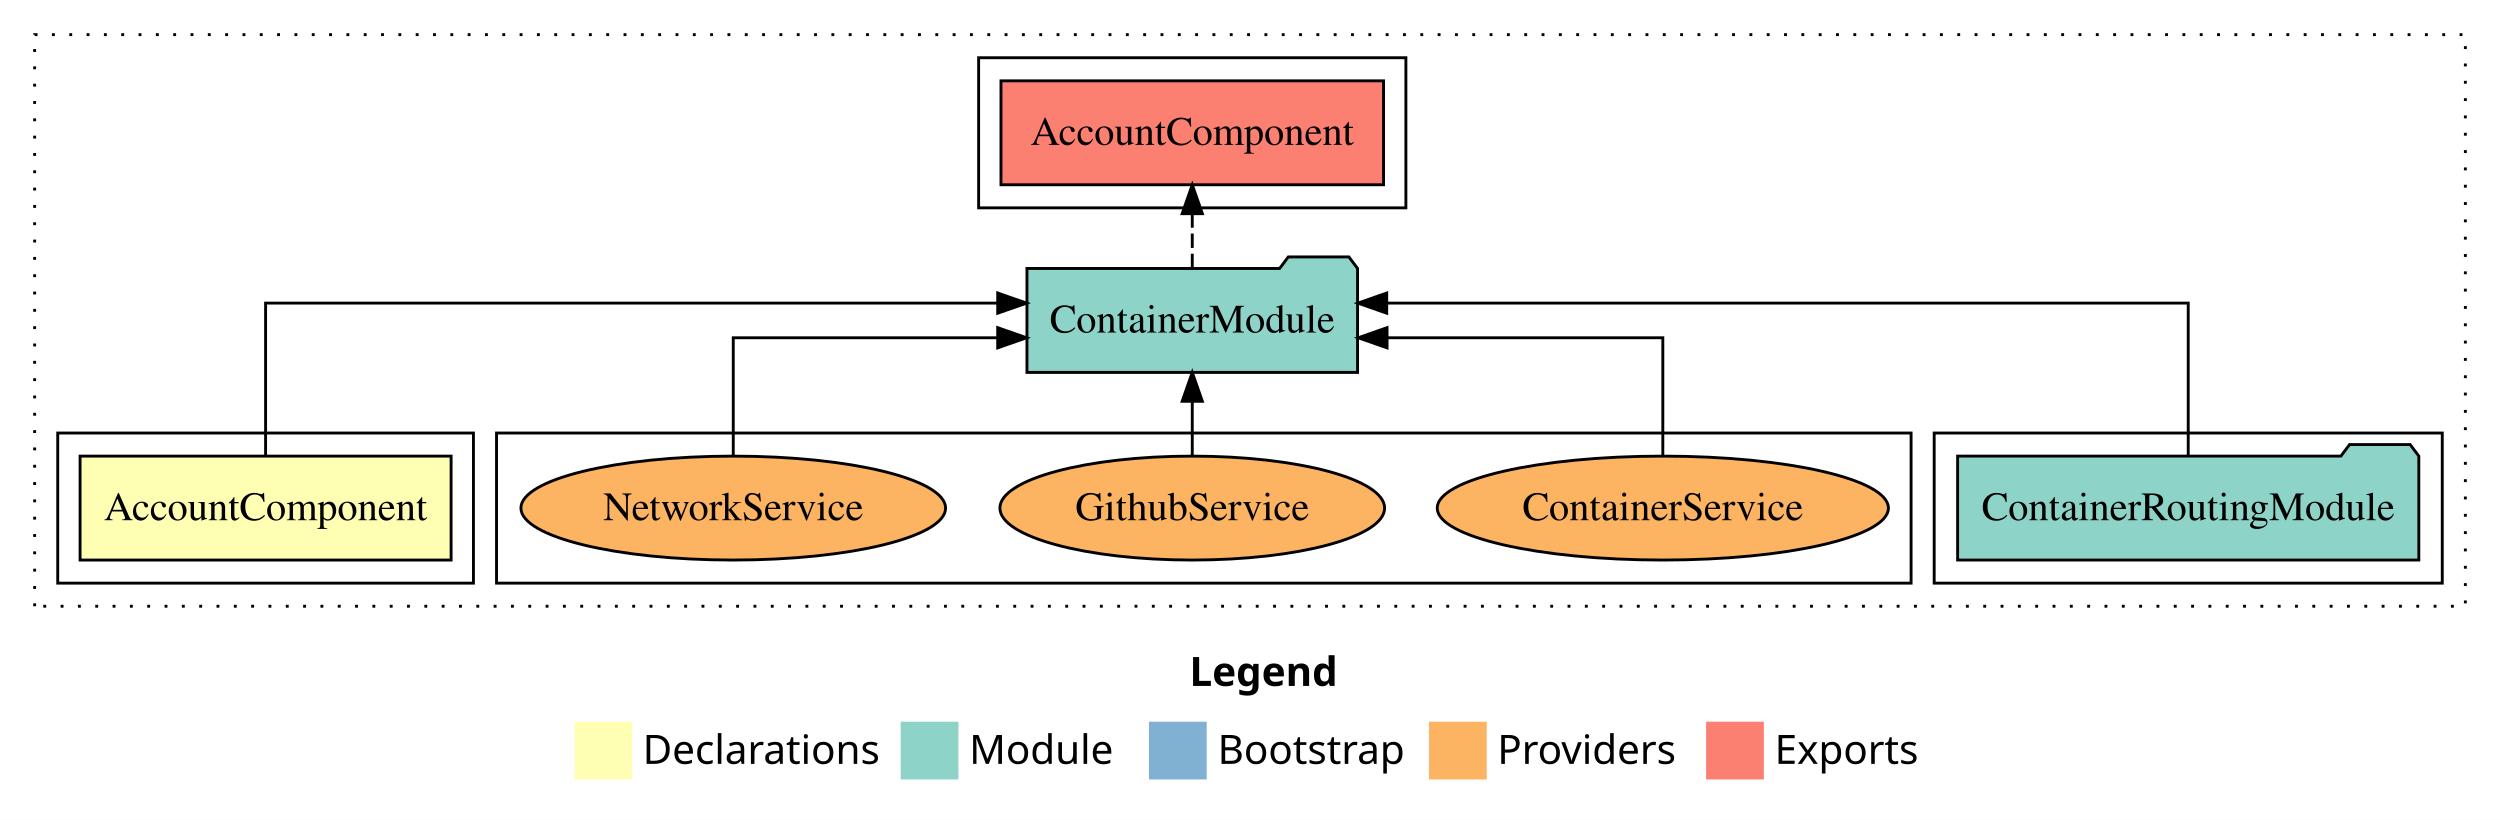
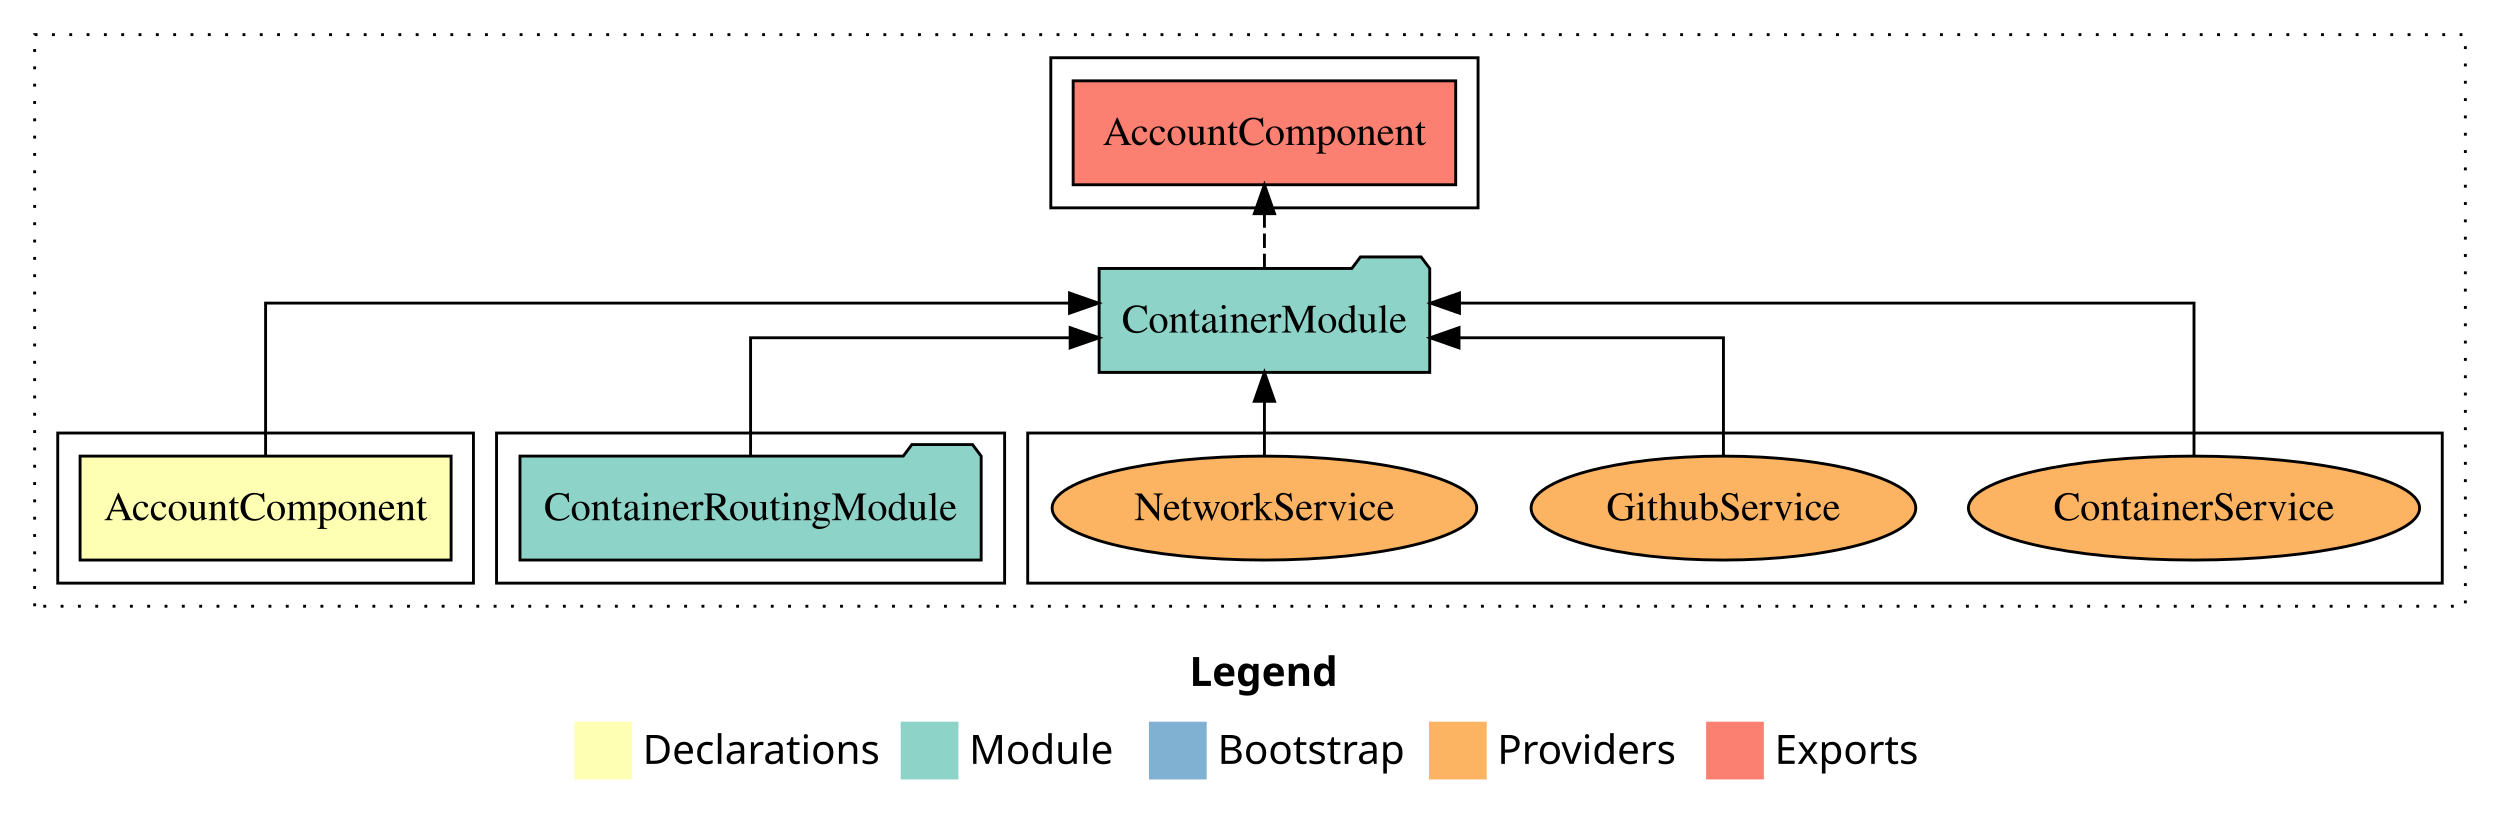
<svg xmlns="http://www.w3.org/2000/svg" width="866pt" height="284pt" viewBox="0.00 0.00 866.00 284.00">
  <g id="graph0" class="graph" transform="scale(1 1) rotate(0) translate(4 280)">
    <polygon fill="white" stroke="transparent" points="-4,4 -4,-280 862,-280 862,4 -4,4" />
    <text text-anchor="start" x="408.01" y="-42.4" font-family="sans-serif" font-weight="bold" font-size="14.00">Legend</text>
    <polygon fill="#ffffb3" stroke="transparent" points="195,-10 195,-30 215,-30 215,-10 195,-10" />
    <text text-anchor="start" x="218.63" y="-15.4" font-family="sans-serif" font-size="14.00">  Declarations</text>
    <polygon fill="#8dd3c7" stroke="transparent" points="308,-10 308,-30 328,-30 328,-10 308,-10" />
    <text text-anchor="start" x="331.73" y="-15.4" font-family="sans-serif" font-size="14.00">  Module</text>
    <polygon fill="#80b1d3" stroke="transparent" points="394,-10 394,-30 414,-30 414,-10 394,-10" />
    <text text-anchor="start" x="417.78" y="-15.4" font-family="sans-serif" font-size="14.00">  Bootstrap</text>
    <polygon fill="#fdb462" stroke="transparent" points="491,-10 491,-30 511,-30 511,-10 491,-10" />
    <text text-anchor="start" x="514.67" y="-15.4" font-family="sans-serif" font-size="14.00">  Providers</text>
    <polygon fill="#fb8072" stroke="transparent" points="587,-10 587,-30 607,-30 607,-10 587,-10" />
    <text text-anchor="start" x="610.73" y="-15.4" font-family="sans-serif" font-size="14.00">  Exports</text>
    <g id="clust1" class="cluster">
      <polygon fill="none" stroke="black" stroke-dasharray="1,5" points="8,-70 8,-268 850,-268 850,-70 8,-70" />
    </g>
    <g id="clust5" class="cluster">
-       <polygon fill="none" stroke="black" points="335,-208 335,-260 483,-260 483,-208 335,-208" />
+       <polygon fill="none" stroke="black" points="360,-208 360,-260 508,-260 508,-208 360,-208" />
+     </g>
+     <g id="clust7" class="cluster">
+       <polygon fill="none" stroke="black" points="352,-78 352,-130 842,-130 842,-78 352,-78" />
    </g>
    <g id="clust4" class="cluster">
-       <polygon fill="none" stroke="black" points="666,-78 666,-130 842,-130 842,-78 666,-78" />
-     </g>
-     <g id="clust7" class="cluster">
-       <polygon fill="none" stroke="black" points="168,-78 168,-130 658,-130 658,-78 168,-78" />
+       <polygon fill="none" stroke="black" points="168,-78 168,-130 344,-130 344,-78 168,-78" />
    </g>
    <g id="clust2" class="cluster">
      <polygon fill="none" stroke="black" points="16,-78 16,-130 160,-130 160,-78 16,-78" />
    </g>
    <g id="node1" class="node">
      <polygon fill="#ffffb3" stroke="black" points="152.26,-122 23.74,-122 23.74,-86 152.26,-86 152.26,-122" />
      <text text-anchor="middle" x="88" y="-99.8" font-family="Times,serif" font-size="14.00">AccountComponent</text>
    </g>
    <g id="node2" class="node">
-       <polygon fill="#8dd3c7" stroke="black" points="466.26,-187 463.26,-191 442.26,-191 439.26,-187 351.74,-187 351.74,-151 466.26,-151 466.26,-187" />
-       <text text-anchor="middle" x="409" y="-164.8" font-family="Times,serif" font-size="14.00">ContainerModule</text>
+       <polygon fill="#8dd3c7" stroke="black" points="491.26,-187 488.26,-191 467.26,-191 464.26,-187 376.74,-187 376.74,-151 491.26,-151 491.26,-187" />
+       <text text-anchor="middle" x="434" y="-164.8" font-family="Times,serif" font-size="14.00">ContainerModule</text>
    </g>
    <g id="edge1" class="edge">
-       <path fill="none" stroke="black" d="M88,-122.28C88,-143.32 88,-175 88,-175 88,-175 341.61,-175 341.61,-175" />
-       <polygon fill="black" stroke="black" points="341.61,-178.5 351.61,-175 341.61,-171.5 341.61,-178.5" />
+       <path fill="none" stroke="black" d="M88,-122.28C88,-143.32 88,-175 88,-175 88,-175 366.48,-175 366.48,-175" />
+       <polygon fill="black" stroke="black" points="366.48,-178.5 376.48,-175 366.48,-171.5 366.48,-178.5" />
    </g>
    <g id="node4" class="node">
-       <polygon fill="#fb8072" stroke="black" points="475.26,-252 342.74,-252 342.74,-216 475.26,-216 475.26,-252" />
-       <text text-anchor="middle" x="409" y="-229.8" font-family="Times,serif" font-size="14.00">AccountComponent </text>
+       <polygon fill="#fb8072" stroke="black" points="500.26,-252 367.74,-252 367.74,-216 500.26,-216 500.26,-252" />
+       <text text-anchor="middle" x="434" y="-229.8" font-family="Times,serif" font-size="14.00">AccountComponent </text>
    </g>
    <g id="edge3" class="edge">
-       <path fill="none" stroke="black" stroke-dasharray="5,2" d="M409,-187.11C409,-187.11 409,-205.99 409,-205.99" />
-       <polygon fill="black" stroke="black" points="405.5,-205.99 409,-215.99 412.5,-205.99 405.5,-205.99" />
+       <path fill="none" stroke="black" stroke-dasharray="5,2" d="M434,-187.11C434,-187.11 434,-205.99 434,-205.99" />
+       <polygon fill="black" stroke="black" points="430.5,-205.99 434,-215.99 437.5,-205.99 430.5,-205.99" />
    </g>
    <g id="node3" class="node">
-       <polygon fill="#8dd3c7" stroke="black" points="833.88,-122 830.88,-126 809.88,-126 806.88,-122 674.12,-122 674.12,-86 833.88,-86 833.88,-122" />
-       <text text-anchor="middle" x="754" y="-99.8" font-family="Times,serif" font-size="14.00">ContainerRoutingModule</text>
+       <polygon fill="#8dd3c7" stroke="black" points="335.88,-122 332.88,-126 311.88,-126 308.88,-122 176.12,-122 176.12,-86 335.88,-86 335.88,-122" />
+       <text text-anchor="middle" x="256" y="-99.8" font-family="Times,serif" font-size="14.00">ContainerRoutingModule</text>
    </g>
    <g id="edge2" class="edge">
-       <path fill="none" stroke="black" d="M754,-122.28C754,-143.32 754,-175 754,-175 754,-175 476.36,-175 476.36,-175" />
-       <polygon fill="black" stroke="black" points="476.36,-171.5 466.36,-175 476.36,-178.5 476.36,-171.5" />
+       <path fill="none" stroke="black" d="M256,-122.02C256,-139.37 256,-163 256,-163 256,-163 366.7,-163 366.7,-163" />
+       <polygon fill="black" stroke="black" points="366.7,-166.5 376.7,-163 366.7,-159.5 366.7,-166.5" />
    </g>
    <g id="node5" class="node">
-       <ellipse fill="#fdb462" stroke="black" cx="572" cy="-104" rx="78.15" ry="18" />
-       <text text-anchor="middle" x="572" y="-99.8" font-family="Times,serif" font-size="14.00">ContainerService</text>
+       <ellipse fill="#fdb462" stroke="black" cx="756" cy="-104" rx="78.15" ry="18" />
+       <text text-anchor="middle" x="756" y="-99.8" font-family="Times,serif" font-size="14.00">ContainerService</text>
    </g>
    <g id="edge4" class="edge">
-       <path fill="none" stroke="black" d="M572,-122.02C572,-139.37 572,-163 572,-163 572,-163 476.47,-163 476.47,-163" />
-       <polygon fill="black" stroke="black" points="476.47,-159.5 466.47,-163 476.47,-166.5 476.47,-159.5" />
+       <path fill="none" stroke="black" d="M756,-122.28C756,-143.32 756,-175 756,-175 756,-175 501.57,-175 501.57,-175" />
+       <polygon fill="black" stroke="black" points="501.57,-171.5 491.57,-175 501.57,-178.5 501.57,-171.5" />
    </g>
    <g id="node6" class="node">
-       <ellipse fill="#fdb462" stroke="black" cx="409" cy="-104" rx="66.63" ry="18" />
-       <text text-anchor="middle" x="409" y="-99.8" font-family="Times,serif" font-size="14.00">GithubService</text>
+       <ellipse fill="#fdb462" stroke="black" cx="593" cy="-104" rx="66.63" ry="18" />
+       <text text-anchor="middle" x="593" y="-99.8" font-family="Times,serif" font-size="14.00">GithubService</text>
    </g>
    <g id="edge5" class="edge">
-       <path fill="none" stroke="black" d="M409,-122.11C409,-122.11 409,-140.99 409,-140.99" />
-       <polygon fill="black" stroke="black" points="405.5,-140.99 409,-150.99 412.5,-140.99 405.5,-140.99" />
+       <path fill="none" stroke="black" d="M593,-122.02C593,-139.37 593,-163 593,-163 593,-163 501.4,-163 501.4,-163" />
+       <polygon fill="black" stroke="black" points="501.4,-159.5 491.4,-163 501.4,-166.5 501.4,-159.5" />
    </g>
    <g id="node7" class="node">
-       <ellipse fill="#fdb462" stroke="black" cx="250" cy="-104" rx="73.55" ry="18" />
-       <text text-anchor="middle" x="250" y="-99.8" font-family="Times,serif" font-size="14.00">NetworkService</text>
+       <ellipse fill="#fdb462" stroke="black" cx="434" cy="-104" rx="73.55" ry="18" />
+       <text text-anchor="middle" x="434" y="-99.8" font-family="Times,serif" font-size="14.00">NetworkService</text>
    </g>
    <g id="edge6" class="edge">
-       <path fill="none" stroke="black" d="M250,-122.02C250,-139.37 250,-163 250,-163 250,-163 341.6,-163 341.6,-163" />
-       <polygon fill="black" stroke="black" points="341.6,-166.5 351.6,-163 341.6,-159.5 341.6,-166.5" />
+       <path fill="none" stroke="black" d="M434,-122.11C434,-122.11 434,-140.99 434,-140.99" />
+       <polygon fill="black" stroke="black" points="430.5,-140.99 434,-150.99 437.5,-140.99 430.5,-140.99" />
    </g>
  </g>
</svg>
